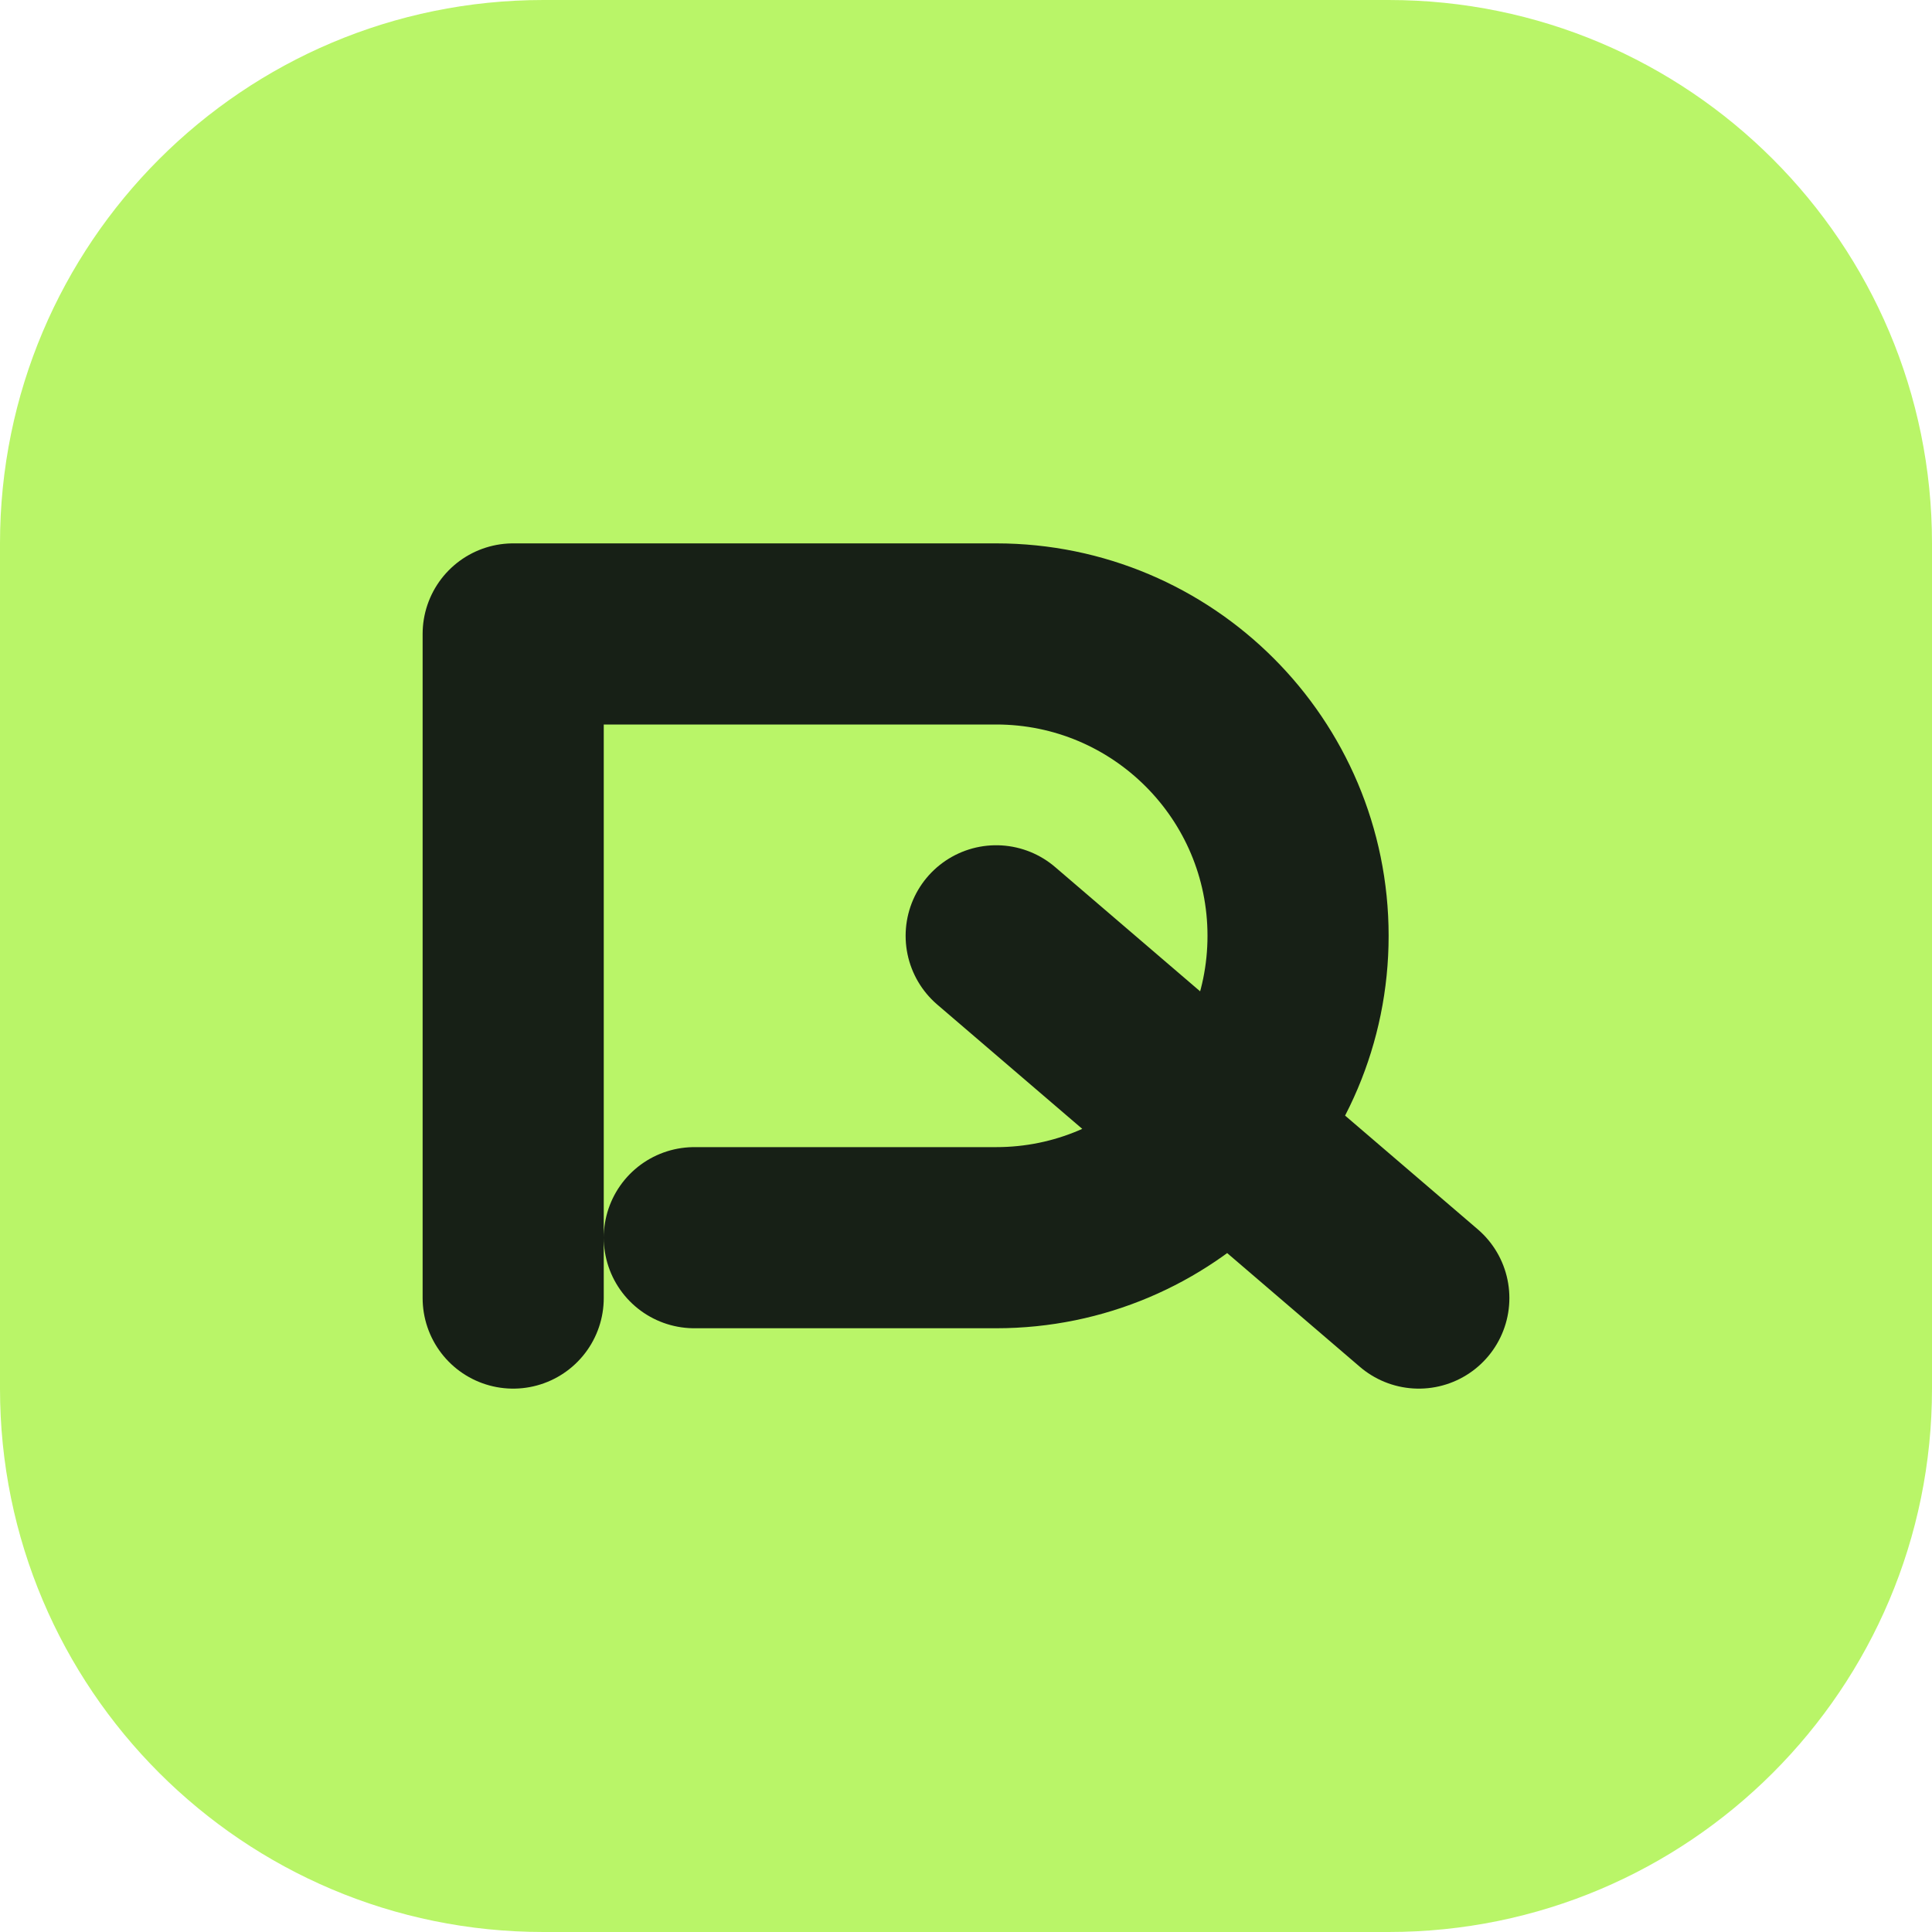
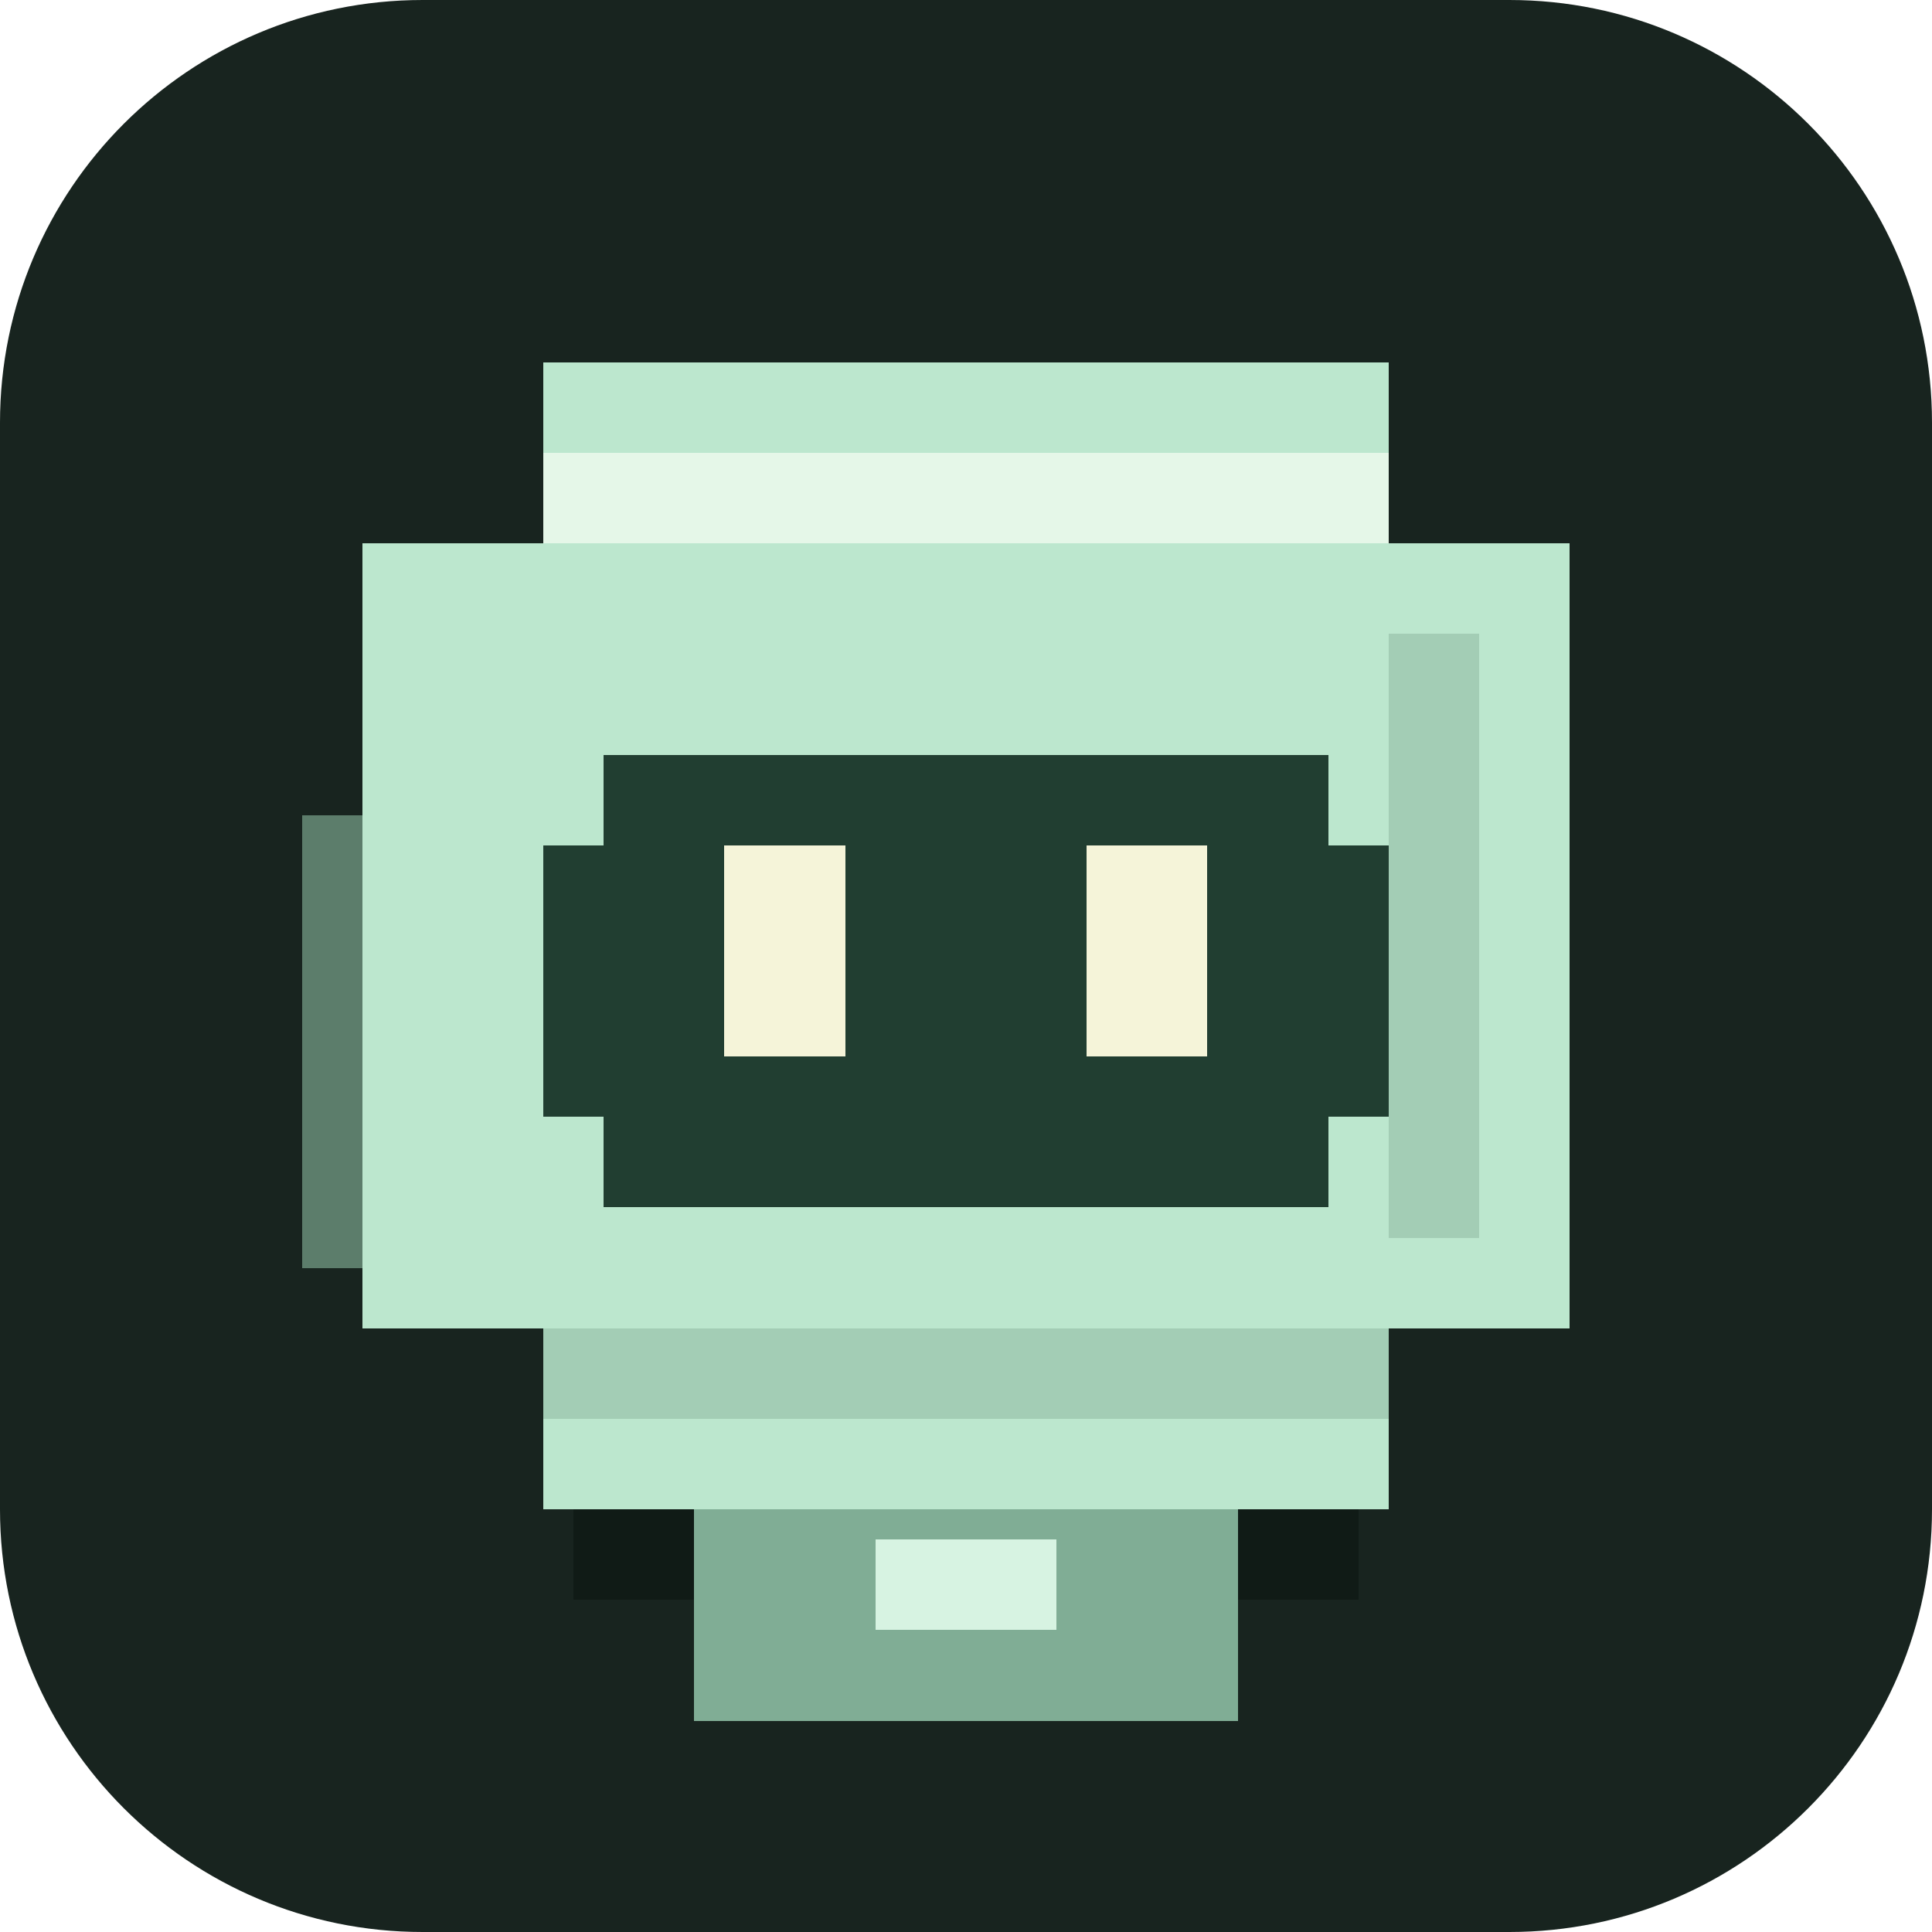
- <svg xmlns="http://www.w3.org/2000/svg" viewBox="0 0 64 64">
-   <rect width="64" height="64" rx="18" fill="#b9f568" />
-   <path d="M17 43V21h16a10 10 0 0 1 0 20H23m10-10 14 12" fill="none" stroke="#172016" stroke-width="6" stroke-linecap="round" stroke-linejoin="round" />
+ <svg xmlns="http://www.w3.org/2000/svg" viewBox="0 0 64 64" fill="none">
+   <rect width="64" height="64" rx="14" fill="#18241f" />
+   <g shape-rendering="crispEdges">
+     <rect x="19" y="48" width="26" height="5" fill="#101b16" />
+     <rect x="23" y="46" width="18" height="11" fill="#80ad95" />
+     <rect x="29" y="51" width="6" height="3" fill="#d7f3e2" />
+     <rect x="10" y="27" width="6" height="15" fill="#5c7d6b" />
+     <rect x="18" y="12" width="28" height="38" fill="#bce7ce" />
+     <rect x="12" y="18" width="40" height="26" fill="#bce7ce" />
+     <rect x="18" y="15" width="28" height="3" fill="#e5f7e8" />
+     <rect x="18" y="44" width="28" height="3" fill="#a3cdb5" />
+     <rect x="46" y="21" width="3" height="20" fill="#a3cdb5" />
+     <rect x="20" y="25" width="24" height="15" fill="#213e31" />
+     <rect x="18" y="28" width="28" height="9" fill="#213e31" />
+     <rect x="24" y="28" width="4" height="7" fill="#f5f4d9" />
+     <rect x="36" y="28" width="4" height="7" fill="#f5f4d9" />
+   </g>
</svg>
